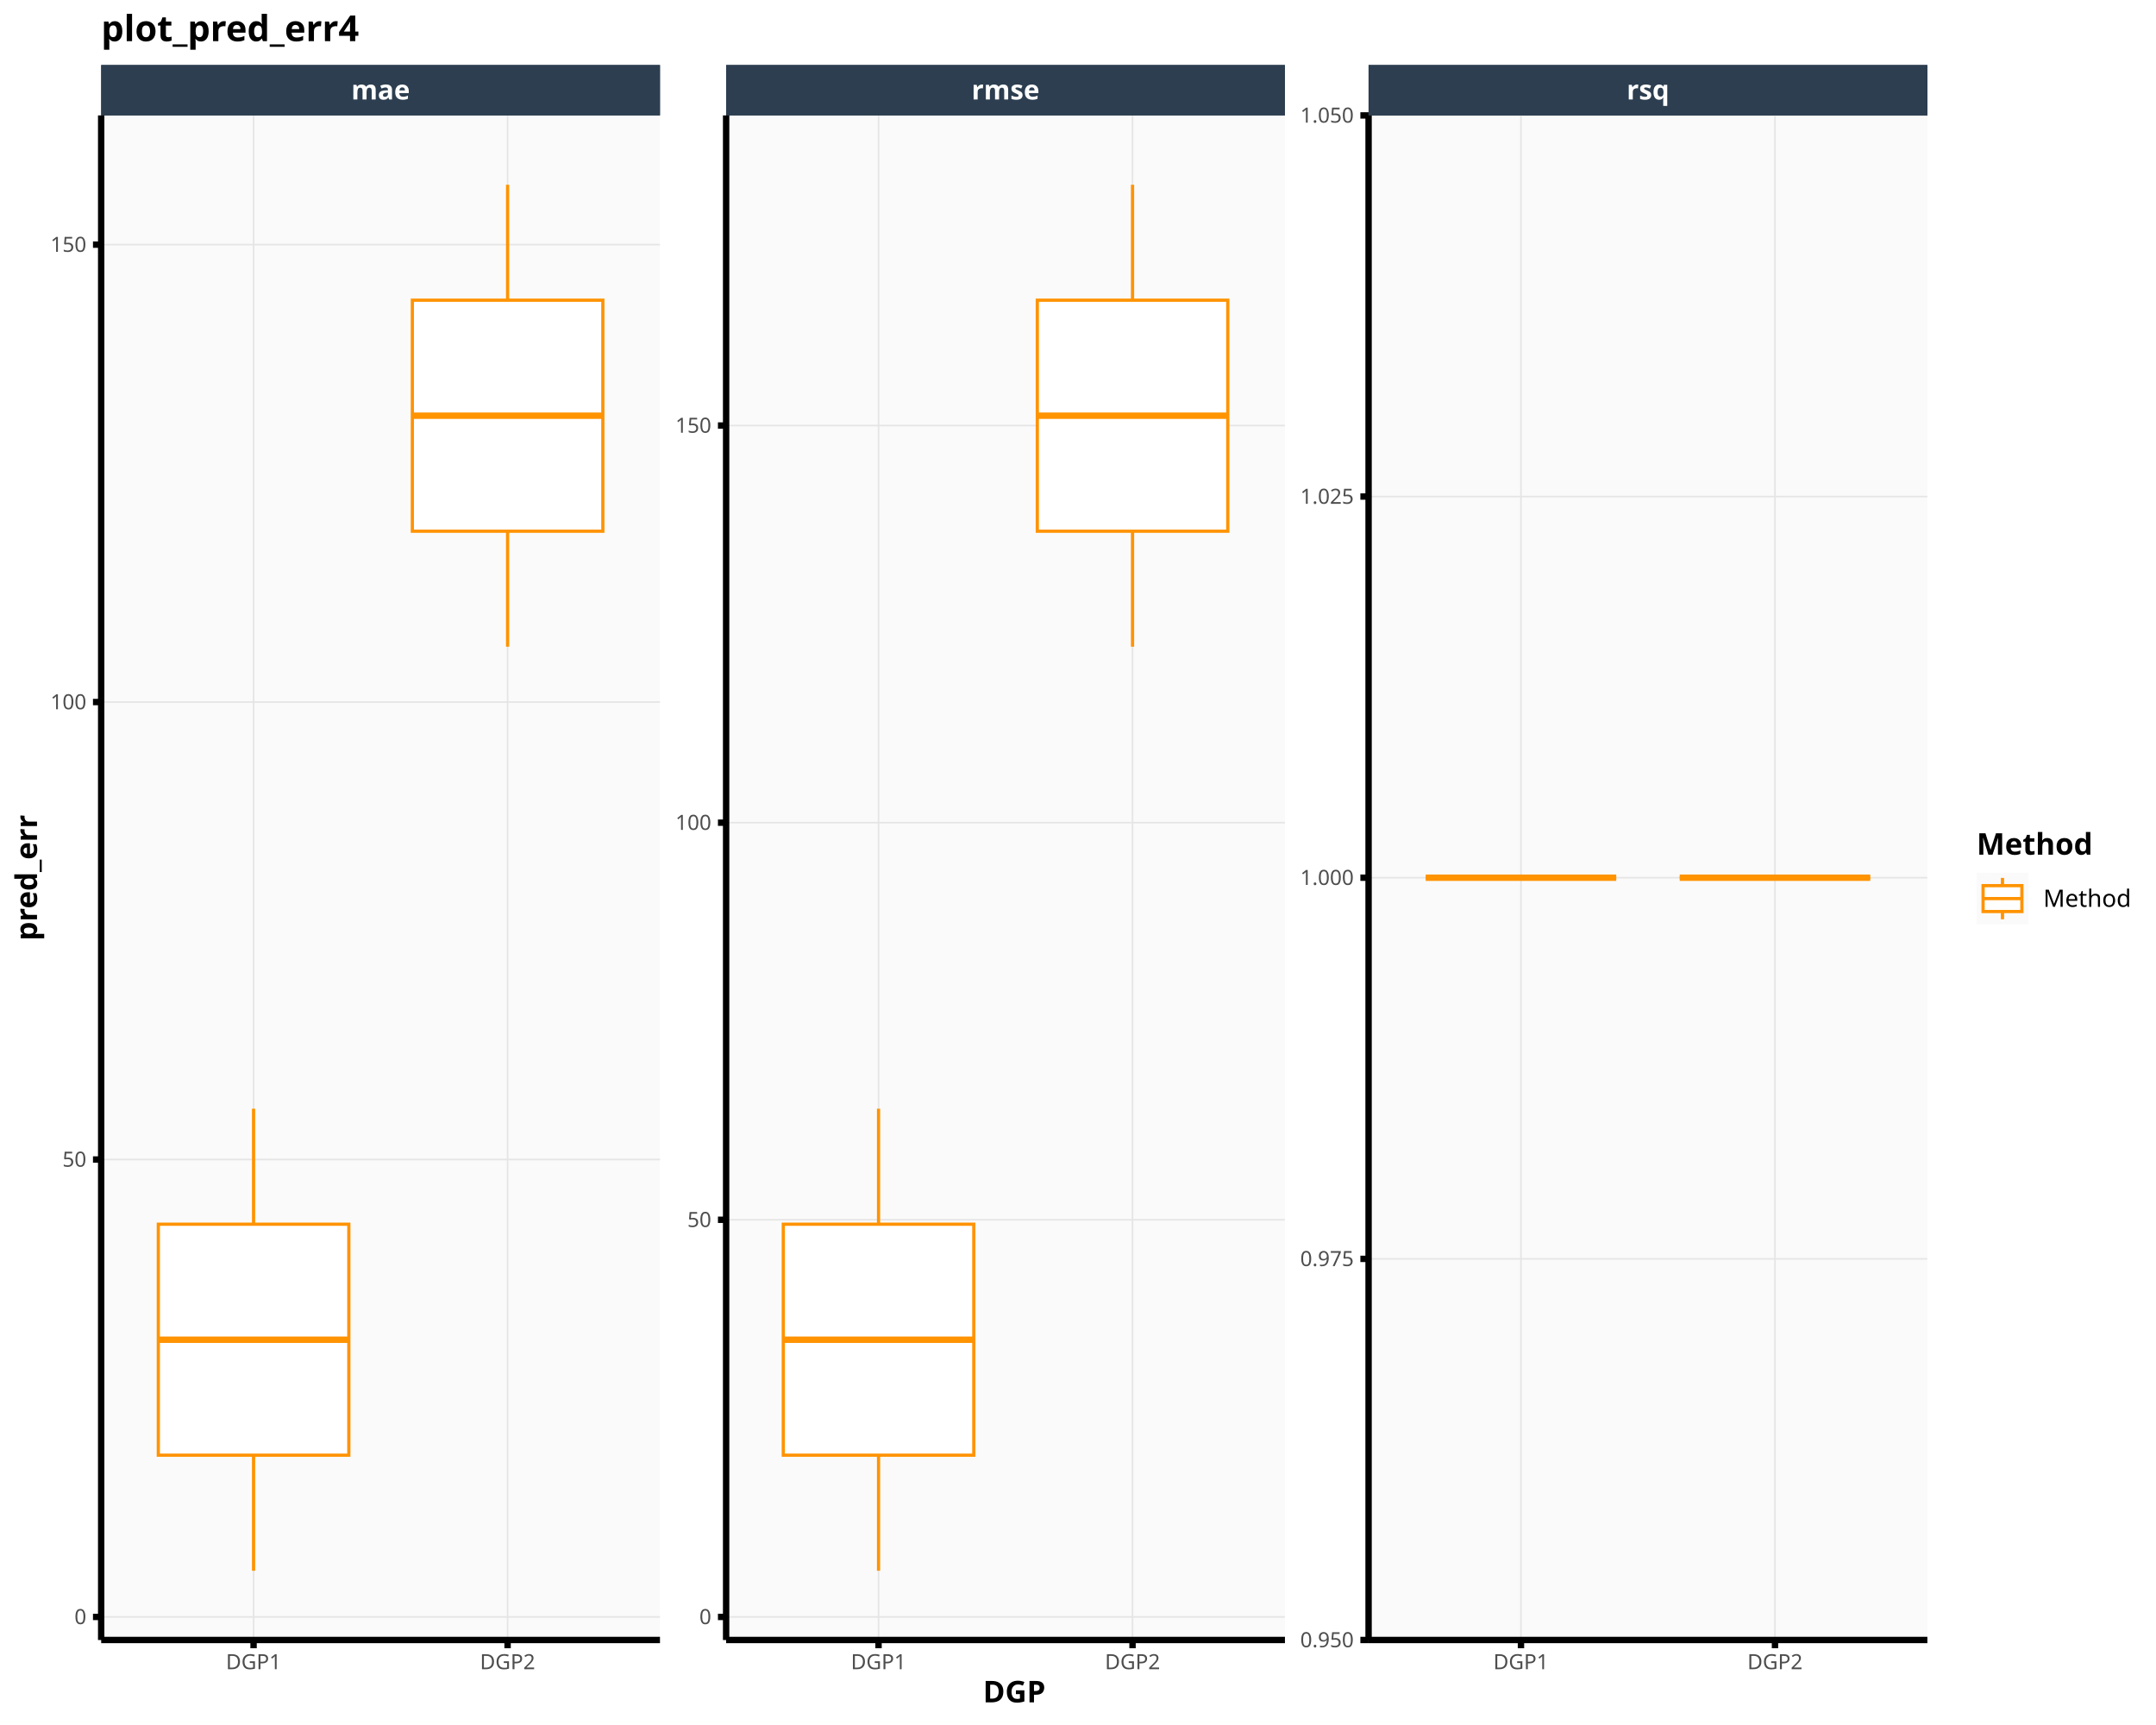
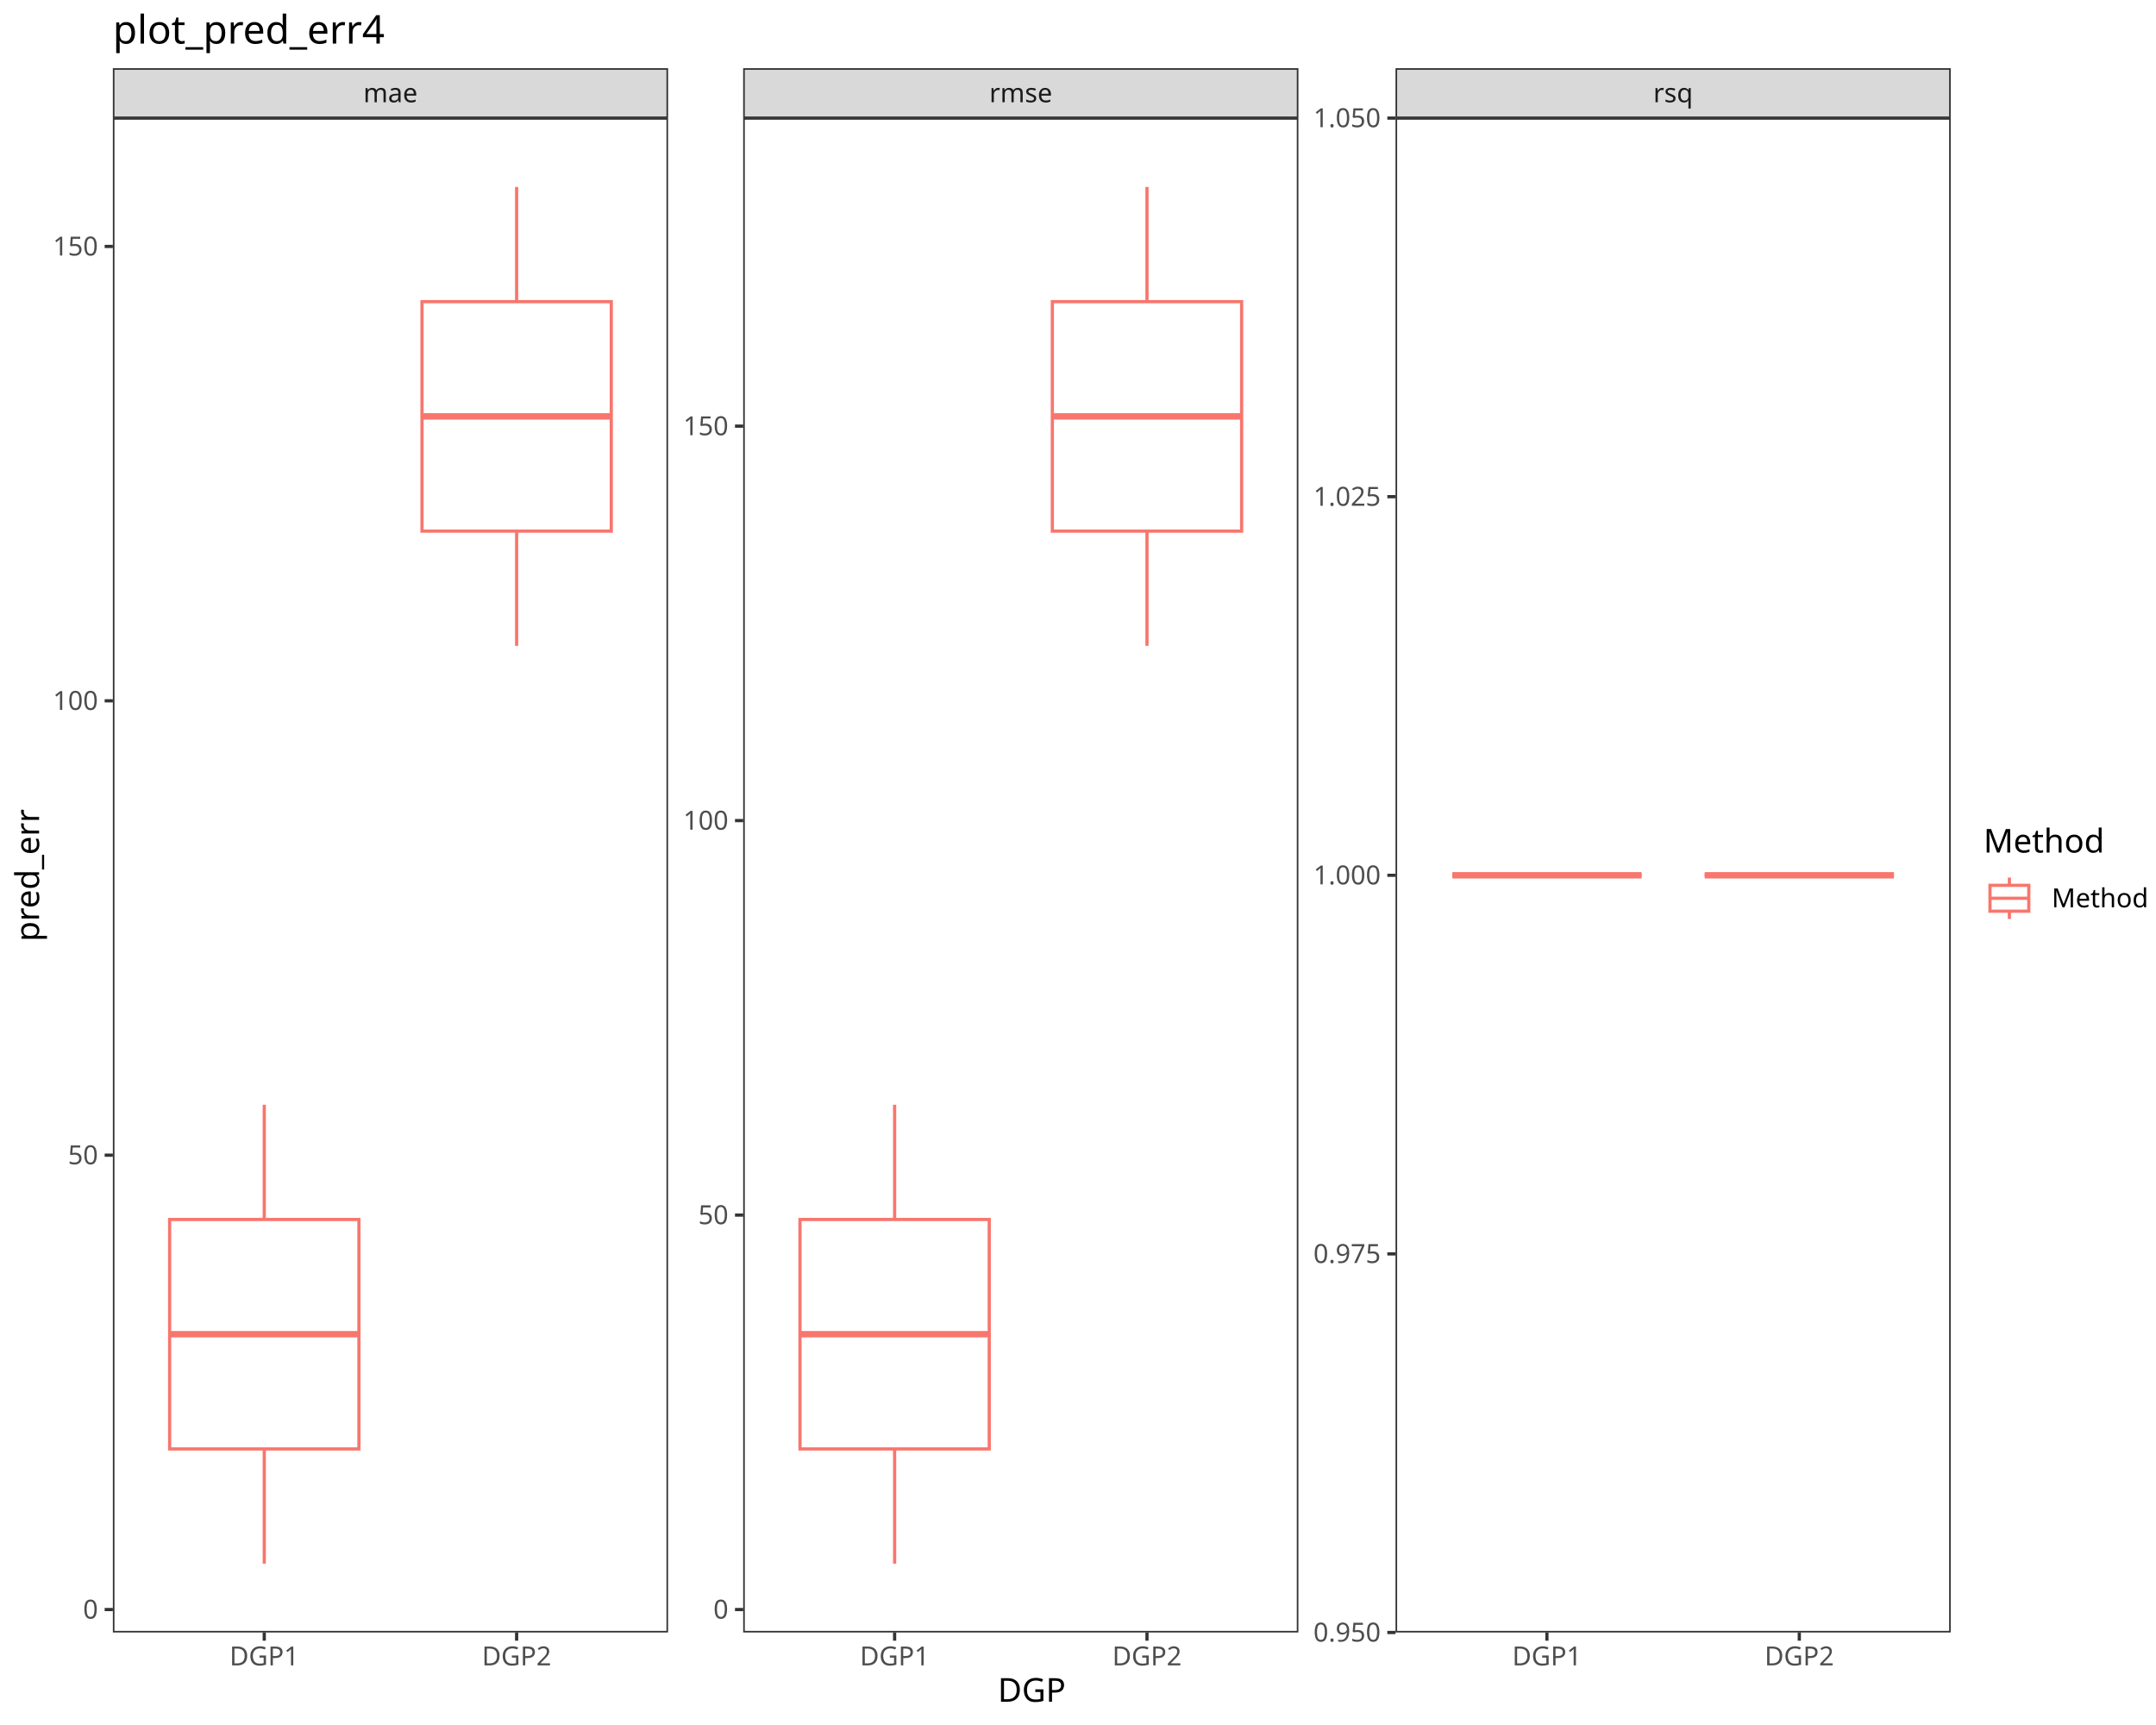
<svg xmlns="http://www.w3.org/2000/svg" class="svglite" data-engine-version="2.0" width="720.00pt" height="576.00pt" viewBox="0 0 720.00 576.00">
  <defs>
    <style type="text/css">
    .svglite line, .svglite polyline, .svglite polygon, .svglite path, .svglite rect, .svglite circle {
      fill: none;
      stroke: #000000;
      stroke-linecap: round;
      stroke-linejoin: round;
      stroke-miterlimit: 10.00;
    }
  </style>
  </defs>
  <rect width="100%" height="100%" style="stroke: none; fill: #FFFFFF;" />
  <defs>
    <clipPath id="cpMC4wMHw3MjAuMDB8MC4wMHw1NzYuMDA=">
      <rect x="0.00" y="0.00" width="720.00" height="576.00" />
    </clipPath>
  </defs>
  <g clip-path="url(#cpMC4wMHw3MjAuMDB8MC4wMHw1NzYuMDA=)">
-     <rect x="0" y="0.00" width="720.00" height="576.00" style="stroke-width: 1.07; stroke: #FFFFFF; fill: #FFFFFF;" />
+     <rect x="0.00" y="0.00" width="720.00" height="576.00" style="stroke-width: 1.07; stroke: #FFFFFF; fill: #FFFFFF;" />
  </g>
  <defs>
-     <clipPath id="cpMzMuNzl8MjIwLjQwfDM4LjU0fDU0Ny42Mg==">
-       <rect x="33.79" y="38.54" width="186.61" height="509.08" />
+     <clipPath id="cpMzcuNjl8MjIzLjEwfDM5LjQzfDU0NS4xMQ==">
+       <rect x="37.69" y="39.43" width="185.41" height="505.68" />
    </clipPath>
  </defs>
-   <g clip-path="url(#cpMzMuNzl8MjIwLjQwfDM4LjU0fDU0Ny42Mg==)">
-     <rect x="33.79" y="38.54" width="186.61" height="509.08" style="stroke-width: 1.07; stroke: none; fill: #FAFAFA;" />
-     <polyline points="33.79,539.91 220.40,539.91 " style="stroke-width: 0.53; stroke: #E5E5E5; stroke-linecap: butt;" />
-     <polyline points="33.79,387.17 220.40,387.17 " style="stroke-width: 0.53; stroke: #E5E5E5; stroke-linecap: butt;" />
-     <polyline points="33.79,234.43 220.40,234.43 " style="stroke-width: 0.53; stroke: #E5E5E5; stroke-linecap: butt;" />
-     <polyline points="33.79,81.69 220.40,81.69 " style="stroke-width: 0.53; stroke: #E5E5E5; stroke-linecap: butt;" />
-     <polyline points="84.68,547.62 84.68,38.54 " style="stroke-width: 0.53; stroke: #E5E5E5; stroke-linecap: butt;" />
-     <polyline points="169.51,547.62 169.51,38.54 " style="stroke-width: 0.53; stroke: #E5E5E5; stroke-linecap: butt;" />
-     <line x1="84.68" y1="408.78" x2="84.68" y2="370.21" style="stroke-width: 1.07; stroke: #FF9300; stroke-linecap: butt;" />
-     <line x1="84.68" y1="485.91" x2="84.68" y2="524.48" style="stroke-width: 1.07; stroke: #FF9300; stroke-linecap: butt;" />
-     <polygon points="52.87,408.78 52.87,485.91 116.49,485.91 116.49,408.78 52.87,408.78 " style="stroke-width: 1.07; stroke: #FF9300; stroke-linecap: butt; stroke-linejoin: miter; fill: #FFFFFF;" />
-     <line x1="52.87" y1="447.35" x2="116.49" y2="447.35" style="stroke-width: 2.13; stroke: #FF9300; stroke-linecap: butt; stroke-linejoin: miter;" />
-     <line x1="169.51" y1="100.24" x2="169.51" y2="61.68" style="stroke-width: 1.07; stroke: #FF9300; stroke-linecap: butt;" />
-     <line x1="169.51" y1="177.38" x2="169.51" y2="215.95" style="stroke-width: 1.07; stroke: #FF9300; stroke-linecap: butt;" />
-     <polygon points="137.70,100.24 137.70,177.38 201.32,177.38 201.32,100.24 137.70,100.24 " style="stroke-width: 1.07; stroke: #FF9300; stroke-linecap: butt; stroke-linejoin: miter; fill: #FFFFFF;" />
-     <line x1="137.70" y1="138.81" x2="201.32" y2="138.81" style="stroke-width: 2.13; stroke: #FF9300; stroke-linecap: butt; stroke-linejoin: miter;" />
+   <g clip-path="url(#cpMzcuNjl8MjIzLjEwfDM5LjQzfDU0NS4xMQ==)">
+     <rect x="37.69" y="39.43" width="185.41" height="505.68" style="stroke-width: 1.07; stroke: none; fill: #FFFFFF;" />
+     <line x1="88.25" y1="407.20" x2="88.25" y2="368.89" style="stroke-width: 1.07; stroke: #F8766D; stroke-linecap: butt;" />
+     <line x1="88.25" y1="483.82" x2="88.25" y2="522.13" style="stroke-width: 1.07; stroke: #F8766D; stroke-linecap: butt;" />
+     <polygon points="56.65,407.20 56.65,483.82 119.86,483.82 119.86,407.20 56.65,407.20 " style="stroke-width: 1.07; stroke: #F8766D; stroke-linecap: butt; stroke-linejoin: miter; fill: #FFFFFF;" />
+     <line x1="56.65" y1="445.51" x2="119.86" y2="445.51" style="stroke-width: 2.13; stroke: #F8766D; stroke-linecap: butt; stroke-linejoin: miter;" />
+     <line x1="172.53" y1="100.73" x2="172.53" y2="62.42" style="stroke-width: 1.07; stroke: #F8766D; stroke-linecap: butt;" />
+     <line x1="172.53" y1="177.35" x2="172.53" y2="215.66" style="stroke-width: 1.07; stroke: #F8766D; stroke-linecap: butt;" />
+     <polygon points="140.93,100.73 140.93,177.35 204.14,177.35 204.14,100.73 140.93,100.73 " style="stroke-width: 1.07; stroke: #F8766D; stroke-linecap: butt; stroke-linejoin: miter; fill: #FFFFFF;" />
+     <line x1="140.93" y1="139.04" x2="204.14" y2="139.04" style="stroke-width: 2.13; stroke: #F8766D; stroke-linecap: butt; stroke-linejoin: miter;" />
+     <rect x="37.69" y="39.43" width="185.41" height="505.68" style="stroke-width: 1.07; stroke: #333333;" />
  </g>
  <g clip-path="url(#cpMC4wMHw3MjAuMDB8MC4wMHw1NzYuMDA=)">
</g>
  <defs>
-     <clipPath id="cpMjQyLjQ5fDQyOS4xMXwzOC41NHw1NDcuNjI=">
-       <rect x="242.49" y="38.54" width="186.61" height="509.08" />
+     <clipPath id="cpMjQ4LjE5fDQzMy42MHwzOS40M3w1NDUuMTE=">
+       <rect x="248.19" y="39.43" width="185.41" height="505.68" />
    </clipPath>
  </defs>
-   <g clip-path="url(#cpMjQyLjQ5fDQyOS4xMXwzOC41NHw1NDcuNjI=)">
-     <rect x="242.49" y="38.54" width="186.61" height="509.08" style="stroke-width: 1.07; stroke: none; fill: #FAFAFA;" />
-     <polyline points="242.49,539.91 429.11,539.91 " style="stroke-width: 0.53; stroke: #E5E5E5; stroke-linecap: butt;" />
-     <polyline points="242.49,407.30 429.11,407.30 " style="stroke-width: 0.53; stroke: #E5E5E5; stroke-linecap: butt;" />
-     <polyline points="242.49,274.70 429.11,274.70 " style="stroke-width: 0.53; stroke: #E5E5E5; stroke-linecap: butt;" />
-     <polyline points="242.49,142.09 429.11,142.09 " style="stroke-width: 0.53; stroke: #E5E5E5; stroke-linecap: butt;" />
-     <polyline points="293.39,547.62 293.39,38.54 " style="stroke-width: 0.53; stroke: #E5E5E5; stroke-linecap: butt;" />
-     <polyline points="378.21,547.62 378.21,38.54 " style="stroke-width: 0.53; stroke: #E5E5E5; stroke-linecap: butt;" />
-     <line x1="293.39" y1="408.78" x2="293.39" y2="370.21" style="stroke-width: 1.07; stroke: #FF9300; stroke-linecap: butt;" />
-     <line x1="293.39" y1="485.91" x2="293.39" y2="524.48" style="stroke-width: 1.07; stroke: #FF9300; stroke-linecap: butt;" />
-     <polygon points="261.58,408.78 261.58,485.91 325.20,485.91 325.20,408.78 261.58,408.78 " style="stroke-width: 1.07; stroke: #FF9300; stroke-linecap: butt; stroke-linejoin: miter; fill: #FFFFFF;" />
-     <line x1="261.58" y1="447.35" x2="325.20" y2="447.35" style="stroke-width: 2.13; stroke: #FF9300; stroke-linecap: butt; stroke-linejoin: miter;" />
-     <line x1="378.21" y1="100.24" x2="378.21" y2="61.68" style="stroke-width: 1.07; stroke: #FF9300; stroke-linecap: butt;" />
-     <line x1="378.21" y1="177.38" x2="378.21" y2="215.95" style="stroke-width: 1.07; stroke: #FF9300; stroke-linecap: butt;" />
-     <polygon points="346.41,100.24 346.41,177.38 410.02,177.38 410.02,100.24 346.41,100.24 " style="stroke-width: 1.07; stroke: #FF9300; stroke-linecap: butt; stroke-linejoin: miter; fill: #FFFFFF;" />
-     <line x1="346.41" y1="138.81" x2="410.02" y2="138.81" style="stroke-width: 2.13; stroke: #FF9300; stroke-linecap: butt; stroke-linejoin: miter;" />
+   <g clip-path="url(#cpMjQ4LjE5fDQzMy42MHwzOS40M3w1NDUuMTE=)">
+     <rect x="248.19" y="39.43" width="185.41" height="505.68" style="stroke-width: 1.07; stroke: none; fill: #FFFFFF;" />
+     <line x1="298.76" y1="407.20" x2="298.76" y2="368.89" style="stroke-width: 1.07; stroke: #F8766D; stroke-linecap: butt;" />
+     <line x1="298.76" y1="483.82" x2="298.76" y2="522.13" style="stroke-width: 1.07; stroke: #F8766D; stroke-linecap: butt;" />
+     <polygon points="267.15,407.20 267.15,483.82 330.36,483.82 330.36,407.20 267.15,407.20 " style="stroke-width: 1.07; stroke: #F8766D; stroke-linecap: butt; stroke-linejoin: miter; fill: #FFFFFF;" />
+     <line x1="267.15" y1="445.51" x2="330.36" y2="445.51" style="stroke-width: 2.13; stroke: #F8766D; stroke-linecap: butt; stroke-linejoin: miter;" />
+     <line x1="383.04" y1="100.73" x2="383.04" y2="62.42" style="stroke-width: 1.07; stroke: #F8766D; stroke-linecap: butt;" />
+     <line x1="383.04" y1="177.35" x2="383.04" y2="215.66" style="stroke-width: 1.07; stroke: #F8766D; stroke-linecap: butt;" />
+     <polygon points="351.43,100.73 351.43,177.35 414.64,177.35 414.64,100.73 351.43,100.73 " style="stroke-width: 1.07; stroke: #F8766D; stroke-linecap: butt; stroke-linejoin: miter; fill: #FFFFFF;" />
+     <line x1="351.43" y1="139.04" x2="414.64" y2="139.04" style="stroke-width: 2.13; stroke: #F8766D; stroke-linecap: butt; stroke-linejoin: miter;" />
+     <rect x="248.19" y="39.43" width="185.41" height="505.68" style="stroke-width: 1.07; stroke: #333333;" />
  </g>
  <g clip-path="url(#cpMC4wMHw3MjAuMDB8MC4wMHw1NzYuMDA=)">
</g>
  <defs>
-     <clipPath id="cpNDU3LjA0fDY0My42NXwzOC41NHw1NDcuNjI=">
-       <rect x="457.04" y="38.54" width="186.61" height="509.08" />
+     <clipPath id="cpNDY2LjA0fDY1MS40NXwzOS40M3w1NDUuMTE=">
+       <rect x="466.04" y="39.43" width="185.41" height="505.68" />
    </clipPath>
  </defs>
-   <g clip-path="url(#cpNDU3LjA0fDY0My42NXwzOC41NHw1NDcuNjI=)">
-     <rect x="457.04" y="38.54" width="186.61" height="509.08" style="stroke-width: 1.07; stroke: none; fill: #FAFAFA;" />
-     <polyline points="457.04,547.62 643.65,547.62 " style="stroke-width: 0.53; stroke: #E5E5E5; stroke-linecap: butt;" />
-     <polyline points="457.04,420.35 643.65,420.35 " style="stroke-width: 0.53; stroke: #E5E5E5; stroke-linecap: butt;" />
-     <polyline points="457.04,293.08 643.65,293.08 " style="stroke-width: 0.53; stroke: #E5E5E5; stroke-linecap: butt;" />
-     <polyline points="457.04,165.81 643.65,165.81 " style="stroke-width: 0.53; stroke: #E5E5E5; stroke-linecap: butt;" />
-     <polyline points="457.04,38.54 643.65,38.54 " style="stroke-width: 0.53; stroke: #E5E5E5; stroke-linecap: butt;" />
-     <polyline points="507.93,547.62 507.93,38.54 " style="stroke-width: 0.53; stroke: #E5E5E5; stroke-linecap: butt;" />
-     <polyline points="592.76,547.62 592.76,38.54 " style="stroke-width: 0.53; stroke: #E5E5E5; stroke-linecap: butt;" />
-     <line x1="507.93" y1="293.08" x2="507.93" y2="293.08" style="stroke-width: 1.07; stroke: #FF9300; stroke-linecap: butt;" />
-     <line x1="507.93" y1="293.08" x2="507.93" y2="293.08" style="stroke-width: 1.07; stroke: #FF9300; stroke-linecap: butt;" />
-     <polygon points="476.12,293.08 476.12,293.08 539.74,293.08 539.74,293.08 476.12,293.08 " style="stroke-width: 1.07; stroke: #FF9300; stroke-linecap: butt; stroke-linejoin: miter; fill: #FFFFFF;" />
-     <line x1="476.12" y1="293.08" x2="539.74" y2="293.08" style="stroke-width: 2.13; stroke: #FF9300; stroke-linecap: butt; stroke-linejoin: miter;" />
-     <line x1="592.76" y1="293.08" x2="592.76" y2="293.08" style="stroke-width: 1.07; stroke: #FF9300; stroke-linecap: butt;" />
-     <line x1="592.76" y1="293.08" x2="592.76" y2="293.08" style="stroke-width: 1.07; stroke: #FF9300; stroke-linecap: butt;" />
-     <polygon points="560.95,293.08 560.95,293.08 624.57,293.08 624.57,293.08 560.95,293.08 " style="stroke-width: 1.07; stroke: #FF9300; stroke-linecap: butt; stroke-linejoin: miter; fill: #FFFFFF;" />
-     <line x1="560.95" y1="293.08" x2="624.57" y2="293.08" style="stroke-width: 2.13; stroke: #FF9300; stroke-linecap: butt; stroke-linejoin: miter;" />
+   <g clip-path="url(#cpNDY2LjA0fDY1MS40NXwzOS40M3w1NDUuMTE=)">
+     <rect x="466.04" y="39.43" width="185.41" height="505.68" style="stroke-width: 1.07; stroke: none; fill: #FFFFFF;" />
+     <line x1="516.60" y1="292.27" x2="516.60" y2="292.27" style="stroke-width: 1.07; stroke: #F8766D; stroke-linecap: butt;" />
+     <line x1="516.60" y1="292.27" x2="516.60" y2="292.27" style="stroke-width: 1.07; stroke: #F8766D; stroke-linecap: butt;" />
+     <polygon points="485.00,292.27 485.00,292.27 548.21,292.27 548.21,292.27 485.00,292.27 " style="stroke-width: 1.07; stroke: #F8766D; stroke-linecap: butt; stroke-linejoin: miter; fill: #FFFFFF;" />
+     <line x1="485.00" y1="292.27" x2="548.21" y2="292.27" style="stroke-width: 2.13; stroke: #F8766D; stroke-linecap: butt; stroke-linejoin: miter;" />
+     <line x1="600.88" y1="292.27" x2="600.88" y2="292.27" style="stroke-width: 1.07; stroke: #F8766D; stroke-linecap: butt;" />
+     <line x1="600.88" y1="292.27" x2="600.88" y2="292.27" style="stroke-width: 1.07; stroke: #F8766D; stroke-linecap: butt;" />
+     <polygon points="569.28,292.27 569.28,292.27 632.48,292.27 632.48,292.27 569.28,292.27 " style="stroke-width: 1.07; stroke: #F8766D; stroke-linecap: butt; stroke-linejoin: miter; fill: #FFFFFF;" />
+     <line x1="569.28" y1="292.27" x2="632.48" y2="292.27" style="stroke-width: 2.13; stroke: #F8766D; stroke-linecap: butt; stroke-linejoin: miter;" />
+     <rect x="466.04" y="39.43" width="185.41" height="505.68" style="stroke-width: 1.07; stroke: #333333;" />
  </g>
  <g clip-path="url(#cpMC4wMHw3MjAuMDB8MC4wMHw1NzYuMDA=)">
</g>
  <defs>
-     <clipPath id="cpMzMuNzl8MjIwLjQwfDIxLjcxfDM4LjU0">
-       <rect x="33.79" y="21.71" width="186.61" height="16.83" />
+     <clipPath id="cpMzcuNjl8MjIzLjEwfDIyLjc4fDM5LjQz">
+       <rect x="37.69" y="22.78" width="185.41" height="16.65" />
    </clipPath>
  </defs>
-   <g clip-path="url(#cpMzMuNzl8MjIwLjQwfDIxLjcxfDM4LjU0)">
-     <rect x="33.79" y="21.71" width="186.61" height="16.83" style="stroke-width: 1.07; stroke: #2C3E50; fill: #2C3E50;" />
-     <text x="127.10" y="33.22" text-anchor="middle" style="font-size: 9.00px; font-weight: bold; fill: #FFFFFF; font-family: sans;" textLength="17.51px" lengthAdjust="spacingAndGlyphs">mae</text>
+   <g clip-path="url(#cpMzcuNjl8MjIzLjEwfDIyLjc4fDM5LjQz)">
+     <rect x="37.69" y="22.78" width="185.41" height="16.65" style="stroke-width: 1.07; stroke: #333333; fill: #D9D9D9;" />
+     <text x="130.39" y="34.14" text-anchor="middle" style="font-size: 8.80px; fill: #1A1A1A; font-family: sans;" textLength="17.12px" lengthAdjust="spacingAndGlyphs">mae</text>
  </g>
  <g clip-path="url(#cpMC4wMHw3MjAuMDB8MC4wMHw1NzYuMDA=)">
</g>
  <defs>
-     <clipPath id="cpMjQyLjQ5fDQyOS4xMXwyMS43MXwzOC41NA==">
-       <rect x="242.49" y="21.71" width="186.61" height="16.83" />
+     <clipPath id="cpMjQ4LjE5fDQzMy42MHwyMi43OHwzOS40Mw==">
+       <rect x="248.19" y="22.78" width="185.41" height="16.65" />
    </clipPath>
  </defs>
-   <g clip-path="url(#cpMjQyLjQ5fDQyOS4xMXwyMS43MXwzOC41NA==)">
-     <rect x="242.49" y="21.71" width="186.61" height="16.83" style="stroke-width: 1.07; stroke: #2C3E50; fill: #2C3E50;" />
-     <text x="335.80" y="33.22" text-anchor="middle" style="font-size: 9.00px; font-weight: bold; fill: #FFFFFF; font-family: sans;" textLength="20.01px" lengthAdjust="spacingAndGlyphs">rmse</text>
+   <g clip-path="url(#cpMjQ4LjE5fDQzMy42MHwyMi43OHwzOS40Mw==)">
+     <rect x="248.19" y="22.78" width="185.41" height="16.65" style="stroke-width: 1.07; stroke: #333333; fill: #D9D9D9;" />
+     <text x="340.90" y="34.14" text-anchor="middle" style="font-size: 8.80px; fill: #1A1A1A; font-family: sans;" textLength="19.56px" lengthAdjust="spacingAndGlyphs">rmse</text>
  </g>
  <g clip-path="url(#cpMC4wMHw3MjAuMDB8MC4wMHw1NzYuMDA=)">
</g>
  <defs>
-     <clipPath id="cpNDU3LjA0fDY0My42NXwyMS43MXwzOC41NA==">
-       <rect x="457.04" y="21.71" width="186.61" height="16.83" />
+     <clipPath id="cpNDY2LjA0fDY1MS40NXwyMi43OHwzOS40Mw==">
+       <rect x="466.04" y="22.78" width="185.41" height="16.65" />
    </clipPath>
  </defs>
-   <g clip-path="url(#cpNDU3LjA0fDY0My42NXwyMS43MXwzOC41NA==)">
-     <rect x="457.04" y="21.71" width="186.61" height="16.83" style="stroke-width: 1.07; stroke: #2C3E50; fill: #2C3E50;" />
-     <text x="550.35" y="33.22" text-anchor="middle" style="font-size: 9.00px; font-weight: bold; fill: #FFFFFF; font-family: sans;" textLength="12.51px" lengthAdjust="spacingAndGlyphs">rsq</text>
+   <g clip-path="url(#cpNDY2LjA0fDY1MS40NXwyMi43OHwzOS40Mw==)">
+     <rect x="466.04" y="22.78" width="185.41" height="16.65" style="stroke-width: 1.07; stroke: #333333; fill: #D9D9D9;" />
+     <text x="558.74" y="34.14" text-anchor="middle" style="font-size: 8.80px; fill: #1A1A1A; font-family: sans;" textLength="12.23px" lengthAdjust="spacingAndGlyphs">rsq</text>
  </g>
  <g clip-path="url(#cpMC4wMHw3MjAuMDB8MC4wMHw1NzYuMDA=)">
-     <polyline points="33.79,547.62 220.40,547.62 " style="stroke-width: 2.13; stroke-linecap: butt;" />
-     <polyline points="84.68,550.36 84.68,547.62 " style="stroke-width: 2.13; stroke-linecap: butt;" />
-     <polyline points="169.51,550.36 169.51,547.62 " style="stroke-width: 2.13; stroke-linecap: butt;" />
-     <text x="84.68" y="557.37" text-anchor="middle" style="font-size: 7.00px; fill: #4D4D4D; font-family: sans;" textLength="19.07px" lengthAdjust="spacingAndGlyphs">DGP1</text>
-     <text x="169.51" y="557.37" text-anchor="middle" style="font-size: 7.00px; fill: #4D4D4D; font-family: sans;" textLength="19.07px" lengthAdjust="spacingAndGlyphs">DGP2</text>
-     <polyline points="242.49,547.62 429.11,547.62 " style="stroke-width: 2.13; stroke-linecap: butt;" />
-     <polyline points="293.39,550.36 293.39,547.62 " style="stroke-width: 2.13; stroke-linecap: butt;" />
-     <polyline points="378.21,550.36 378.21,547.62 " style="stroke-width: 2.13; stroke-linecap: butt;" />
-     <text x="293.39" y="557.37" text-anchor="middle" style="font-size: 7.00px; fill: #4D4D4D; font-family: sans;" textLength="19.07px" lengthAdjust="spacingAndGlyphs">DGP1</text>
-     <text x="378.21" y="557.37" text-anchor="middle" style="font-size: 7.00px; fill: #4D4D4D; font-family: sans;" textLength="19.07px" lengthAdjust="spacingAndGlyphs">DGP2</text>
-     <polyline points="457.04,547.62 643.65,547.62 " style="stroke-width: 2.13; stroke-linecap: butt;" />
-     <polyline points="507.93,550.36 507.93,547.62 " style="stroke-width: 2.13; stroke-linecap: butt;" />
-     <polyline points="592.76,550.36 592.76,547.62 " style="stroke-width: 2.13; stroke-linecap: butt;" />
-     <text x="507.93" y="557.37" text-anchor="middle" style="font-size: 7.00px; fill: #4D4D4D; font-family: sans;" textLength="19.07px" lengthAdjust="spacingAndGlyphs">DGP1</text>
-     <text x="592.76" y="557.37" text-anchor="middle" style="font-size: 7.00px; fill: #4D4D4D; font-family: sans;" textLength="19.07px" lengthAdjust="spacingAndGlyphs">DGP2</text>
-     <polyline points="457.04,547.62 457.04,38.54 " style="stroke-width: 2.13; stroke-linecap: butt;" />
-     <text x="452.11" y="550.03" text-anchor="end" style="font-size: 7.00px; fill: #4D4D4D; font-family: sans;" textLength="17.52px" lengthAdjust="spacingAndGlyphs">0.950</text>
-     <text x="452.11" y="422.76" text-anchor="end" style="font-size: 7.00px; fill: #4D4D4D; font-family: sans;" textLength="17.52px" lengthAdjust="spacingAndGlyphs">0.975</text>
-     <text x="452.11" y="295.49" text-anchor="end" style="font-size: 7.00px; fill: #4D4D4D; font-family: sans;" textLength="17.52px" lengthAdjust="spacingAndGlyphs">1.000</text>
-     <text x="452.11" y="168.22" text-anchor="end" style="font-size: 7.00px; fill: #4D4D4D; font-family: sans;" textLength="17.52px" lengthAdjust="spacingAndGlyphs">1.025</text>
-     <text x="452.11" y="40.95" text-anchor="end" style="font-size: 7.00px; fill: #4D4D4D; font-family: sans;" textLength="17.52px" lengthAdjust="spacingAndGlyphs">1.050</text>
-     <polyline points="454.30,547.62 457.04,547.62 " style="stroke-width: 2.13; stroke-linecap: butt;" />
-     <polyline points="454.30,420.35 457.04,420.35 " style="stroke-width: 2.13; stroke-linecap: butt;" />
-     <polyline points="454.30,293.08 457.04,293.08 " style="stroke-width: 2.13; stroke-linecap: butt;" />
-     <polyline points="454.30,165.81 457.04,165.81 " style="stroke-width: 2.13; stroke-linecap: butt;" />
-     <polyline points="454.30,38.54 457.04,38.54 " style="stroke-width: 2.13; stroke-linecap: butt;" />
-     <polyline points="242.49,547.62 242.49,38.54 " style="stroke-width: 2.13; stroke-linecap: butt;" />
-     <text x="237.56" y="542.32" text-anchor="end" style="font-size: 7.00px; fill: #4D4D4D; font-family: sans;" textLength="3.89px" lengthAdjust="spacingAndGlyphs">0</text>
-     <text x="237.56" y="409.71" text-anchor="end" style="font-size: 7.00px; fill: #4D4D4D; font-family: sans;" textLength="7.79px" lengthAdjust="spacingAndGlyphs">50</text>
-     <text x="237.56" y="277.11" text-anchor="end" style="font-size: 7.00px; fill: #4D4D4D; font-family: sans;" textLength="11.68px" lengthAdjust="spacingAndGlyphs">100</text>
-     <text x="237.56" y="144.50" text-anchor="end" style="font-size: 7.00px; fill: #4D4D4D; font-family: sans;" textLength="11.68px" lengthAdjust="spacingAndGlyphs">150</text>
-     <polyline points="239.76,539.91 242.49,539.91 " style="stroke-width: 2.13; stroke-linecap: butt;" />
-     <polyline points="239.76,407.30 242.49,407.30 " style="stroke-width: 2.13; stroke-linecap: butt;" />
-     <polyline points="239.76,274.70 242.49,274.70 " style="stroke-width: 2.13; stroke-linecap: butt;" />
-     <polyline points="239.76,142.09 242.49,142.09 " style="stroke-width: 2.13; stroke-linecap: butt;" />
-     <polyline points="33.79,547.62 33.79,38.54 " style="stroke-width: 2.13; stroke-linecap: butt;" />
-     <text x="28.86" y="542.32" text-anchor="end" style="font-size: 7.00px; fill: #4D4D4D; font-family: sans;" textLength="3.89px" lengthAdjust="spacingAndGlyphs">0</text>
-     <text x="28.86" y="389.58" text-anchor="end" style="font-size: 7.00px; fill: #4D4D4D; font-family: sans;" textLength="7.79px" lengthAdjust="spacingAndGlyphs">50</text>
-     <text x="28.86" y="236.84" text-anchor="end" style="font-size: 7.00px; fill: #4D4D4D; font-family: sans;" textLength="11.68px" lengthAdjust="spacingAndGlyphs">100</text>
-     <text x="28.86" y="84.10" text-anchor="end" style="font-size: 7.00px; fill: #4D4D4D; font-family: sans;" textLength="11.68px" lengthAdjust="spacingAndGlyphs">150</text>
-     <polyline points="31.05,539.91 33.79,539.91 " style="stroke-width: 2.13; stroke-linecap: butt;" />
-     <polyline points="31.05,387.17 33.79,387.17 " style="stroke-width: 2.13; stroke-linecap: butt;" />
-     <polyline points="31.05,234.43 33.79,234.43 " style="stroke-width: 2.13; stroke-linecap: butt;" />
-     <polyline points="31.05,81.69 33.79,81.69 " style="stroke-width: 2.13; stroke-linecap: butt;" />
-     <text x="338.72" y="568.44" text-anchor="middle" style="font-size: 10.00px; font-weight: bold; font-family: sans;" textLength="21.68px" lengthAdjust="spacingAndGlyphs">DGP</text>
-     <text transform="translate(12.36,293.08) rotate(-90)" text-anchor="middle" style="font-size: 10.00px; font-weight: bold; font-family: sans;" textLength="37.80px" lengthAdjust="spacingAndGlyphs">pred_err</text>
-     <rect x="654.61" y="271.99" width="59.91" height="42.18" style="stroke-width: 1.07; stroke: none; fill: #FFFFFF;" />
-     <text x="660.09" y="285.39" style="font-size: 10.00px; font-weight: bold; font-family: sans;" textLength="33.36px" lengthAdjust="spacingAndGlyphs">Method</text>
-     <rect x="660.09" y="291.41" width="17.28" height="17.28" style="stroke-width: 1.07; stroke: none; fill: #FAFAFA;" />
-     <polyline points="668.73,306.96 668.73,304.37 " style="stroke-width: 1.07; stroke: #FF9300; stroke-linecap: butt; stroke-linejoin: miter;" />
-     <polyline points="668.73,295.73 668.73,293.14 " style="stroke-width: 1.07; stroke: #FF9300; stroke-linecap: butt; stroke-linejoin: miter;" />
-     <rect x="662.25" y="295.73" width="12.96" height="8.64" style="stroke-width: 1.07; stroke: #FF9300; stroke-linecap: butt; stroke-linejoin: miter; fill: #FFFFFF;" />
-     <polyline points="662.25,300.05 675.21,300.05 " style="stroke-width: 1.07; stroke: #FF9300; stroke-linecap: butt; stroke-linejoin: miter;" />
-     <text x="682.35" y="302.80" style="font-size: 8.00px; font-family: sans;" textLength="26.69px" lengthAdjust="spacingAndGlyphs">Method</text>
-     <text x="33.79" y="13.74" style="font-size: 12.00px; font-weight: bold; font-family: sans;" textLength="78.06px" lengthAdjust="spacingAndGlyphs">plot_pred_err4</text>
+     <polyline points="88.25,547.85 88.25,545.11 " style="stroke-width: 1.07; stroke: #333333; stroke-linecap: butt;" />
+     <polyline points="172.53,547.85 172.53,545.11 " style="stroke-width: 1.07; stroke: #333333; stroke-linecap: butt;" />
+     <text x="88.25" y="556.10" text-anchor="middle" style="font-size: 8.80px; fill: #4D4D4D; font-family: sans;" textLength="23.97px" lengthAdjust="spacingAndGlyphs">DGP1</text>
+     <text x="172.53" y="556.10" text-anchor="middle" style="font-size: 8.80px; fill: #4D4D4D; font-family: sans;" textLength="23.97px" lengthAdjust="spacingAndGlyphs">DGP2</text>
+     <polyline points="298.76,547.85 298.76,545.11 " style="stroke-width: 1.07; stroke: #333333; stroke-linecap: butt;" />
+     <polyline points="383.04,547.85 383.04,545.11 " style="stroke-width: 1.07; stroke: #333333; stroke-linecap: butt;" />
+     <text x="298.76" y="556.10" text-anchor="middle" style="font-size: 8.80px; fill: #4D4D4D; font-family: sans;" textLength="23.97px" lengthAdjust="spacingAndGlyphs">DGP1</text>
+     <text x="383.04" y="556.10" text-anchor="middle" style="font-size: 8.80px; fill: #4D4D4D; font-family: sans;" textLength="23.97px" lengthAdjust="spacingAndGlyphs">DGP2</text>
+     <polyline points="516.60,547.85 516.60,545.11 " style="stroke-width: 1.07; stroke: #333333; stroke-linecap: butt;" />
+     <polyline points="600.88,547.85 600.88,545.11 " style="stroke-width: 1.07; stroke: #333333; stroke-linecap: butt;" />
+     <text x="516.60" y="556.10" text-anchor="middle" style="font-size: 8.80px; fill: #4D4D4D; font-family: sans;" textLength="23.97px" lengthAdjust="spacingAndGlyphs">DGP1</text>
+     <text x="600.88" y="556.10" text-anchor="middle" style="font-size: 8.80px; fill: #4D4D4D; font-family: sans;" textLength="23.97px" lengthAdjust="spacingAndGlyphs">DGP2</text>
+     <text x="461.10" y="548.14" text-anchor="end" style="font-size: 8.80px; fill: #4D4D4D; font-family: sans;" textLength="22.02px" lengthAdjust="spacingAndGlyphs">0.950</text>
+     <text x="461.10" y="421.72" text-anchor="end" style="font-size: 8.80px; fill: #4D4D4D; font-family: sans;" textLength="22.02px" lengthAdjust="spacingAndGlyphs">0.975</text>
+     <text x="461.10" y="295.30" text-anchor="end" style="font-size: 8.80px; fill: #4D4D4D; font-family: sans;" textLength="22.02px" lengthAdjust="spacingAndGlyphs">1.000</text>
+     <text x="461.10" y="168.88" text-anchor="end" style="font-size: 8.80px; fill: #4D4D4D; font-family: sans;" textLength="22.02px" lengthAdjust="spacingAndGlyphs">1.025</text>
+     <text x="461.10" y="42.46" text-anchor="end" style="font-size: 8.80px; fill: #4D4D4D; font-family: sans;" textLength="22.02px" lengthAdjust="spacingAndGlyphs">1.050</text>
+     <polyline points="463.30,545.11 466.04,545.11 " style="stroke-width: 1.07; stroke: #333333; stroke-linecap: butt;" />
+     <polyline points="463.30,418.69 466.04,418.69 " style="stroke-width: 1.07; stroke: #333333; stroke-linecap: butt;" />
+     <polyline points="463.30,292.27 466.04,292.27 " style="stroke-width: 1.07; stroke: #333333; stroke-linecap: butt;" />
+     <polyline points="463.30,165.85 466.04,165.85 " style="stroke-width: 1.07; stroke: #333333; stroke-linecap: butt;" />
+     <polyline points="463.30,39.43 466.04,39.43 " style="stroke-width: 1.07; stroke: #333333; stroke-linecap: butt;" />
+     <text x="243.26" y="540.48" text-anchor="end" style="font-size: 8.80px; fill: #4D4D4D; font-family: sans;" textLength="4.89px" lengthAdjust="spacingAndGlyphs">0</text>
+     <text x="243.26" y="408.76" text-anchor="end" style="font-size: 8.80px; fill: #4D4D4D; font-family: sans;" textLength="9.79px" lengthAdjust="spacingAndGlyphs">50</text>
+     <text x="243.26" y="277.04" text-anchor="end" style="font-size: 8.80px; fill: #4D4D4D; font-family: sans;" textLength="14.68px" lengthAdjust="spacingAndGlyphs">100</text>
+     <text x="243.26" y="145.32" text-anchor="end" style="font-size: 8.80px; fill: #4D4D4D; font-family: sans;" textLength="14.68px" lengthAdjust="spacingAndGlyphs">150</text>
+     <polyline points="245.45,537.45 248.19,537.45 " style="stroke-width: 1.07; stroke: #333333; stroke-linecap: butt;" />
+     <polyline points="245.45,405.73 248.19,405.73 " style="stroke-width: 1.07; stroke: #333333; stroke-linecap: butt;" />
+     <polyline points="245.45,274.01 248.19,274.01 " style="stroke-width: 1.07; stroke: #333333; stroke-linecap: butt;" />
+     <polyline points="245.45,142.29 248.19,142.29 " style="stroke-width: 1.07; stroke: #333333; stroke-linecap: butt;" />
+     <text x="32.76" y="540.48" text-anchor="end" style="font-size: 8.80px; fill: #4D4D4D; font-family: sans;" textLength="4.89px" lengthAdjust="spacingAndGlyphs">0</text>
+     <text x="32.76" y="388.76" text-anchor="end" style="font-size: 8.80px; fill: #4D4D4D; font-family: sans;" textLength="9.79px" lengthAdjust="spacingAndGlyphs">50</text>
+     <text x="32.76" y="237.04" text-anchor="end" style="font-size: 8.80px; fill: #4D4D4D; font-family: sans;" textLength="14.68px" lengthAdjust="spacingAndGlyphs">100</text>
+     <text x="32.76" y="85.32" text-anchor="end" style="font-size: 8.80px; fill: #4D4D4D; font-family: sans;" textLength="14.68px" lengthAdjust="spacingAndGlyphs">150</text>
+     <polyline points="34.95,537.45 37.69,537.45 " style="stroke-width: 1.07; stroke: #333333; stroke-linecap: butt;" />
+     <polyline points="34.95,385.73 37.69,385.73 " style="stroke-width: 1.07; stroke: #333333; stroke-linecap: butt;" />
+     <polyline points="34.95,234.01 37.69,234.01 " style="stroke-width: 1.07; stroke: #333333; stroke-linecap: butt;" />
+     <polyline points="34.95,82.29 37.69,82.29 " style="stroke-width: 1.07; stroke: #333333; stroke-linecap: butt;" />
+     <text x="344.57" y="568.24" text-anchor="middle" style="font-size: 11.00px; font-family: sans;" textLength="23.85px" lengthAdjust="spacingAndGlyphs">DGP</text>
+     <text transform="translate(13.05,292.27) rotate(-90)" text-anchor="middle" style="font-size: 11.00px; font-family: sans;" textLength="41.58px" lengthAdjust="spacingAndGlyphs">pred_err</text>
+     <rect x="662.40" y="275.97" width="52.12" height="32.61" style="stroke-width: 1.07; stroke: none; fill: #FFFFFF;" />
+     <text x="662.40" y="284.68" style="font-size: 11.00px; font-family: sans;" textLength="36.70px" lengthAdjust="spacingAndGlyphs">Method</text>
+     <rect x="662.40" y="291.30" width="17.28" height="17.28" style="stroke-width: 1.07; stroke: none; fill: #FFFFFF;" />
+     <polyline points="671.04,306.85 671.04,304.26 " style="stroke-width: 1.07; stroke: #F8766D; stroke-linecap: butt; stroke-linejoin: miter;" />
+     <polyline points="671.04,295.62 671.04,293.03 " style="stroke-width: 1.07; stroke: #F8766D; stroke-linecap: butt; stroke-linejoin: miter;" />
+     <rect x="664.56" y="295.62" width="12.96" height="8.64" style="stroke-width: 1.07; stroke: #F8766D; stroke-linecap: butt; stroke-linejoin: miter; fill: #FFFFFF;" />
+     <polyline points="664.56,299.94 677.52,299.94 " style="stroke-width: 1.07; stroke: #F8766D; stroke-linecap: butt; stroke-linejoin: miter;" />
+     <text x="685.16" y="302.97" style="font-size: 8.80px; font-family: sans;" textLength="29.36px" lengthAdjust="spacingAndGlyphs">Method</text>
+     <text x="37.69" y="14.56" style="font-size: 13.20px; font-family: sans;" textLength="85.86px" lengthAdjust="spacingAndGlyphs">plot_pred_err4</text>
  </g>
</svg>
